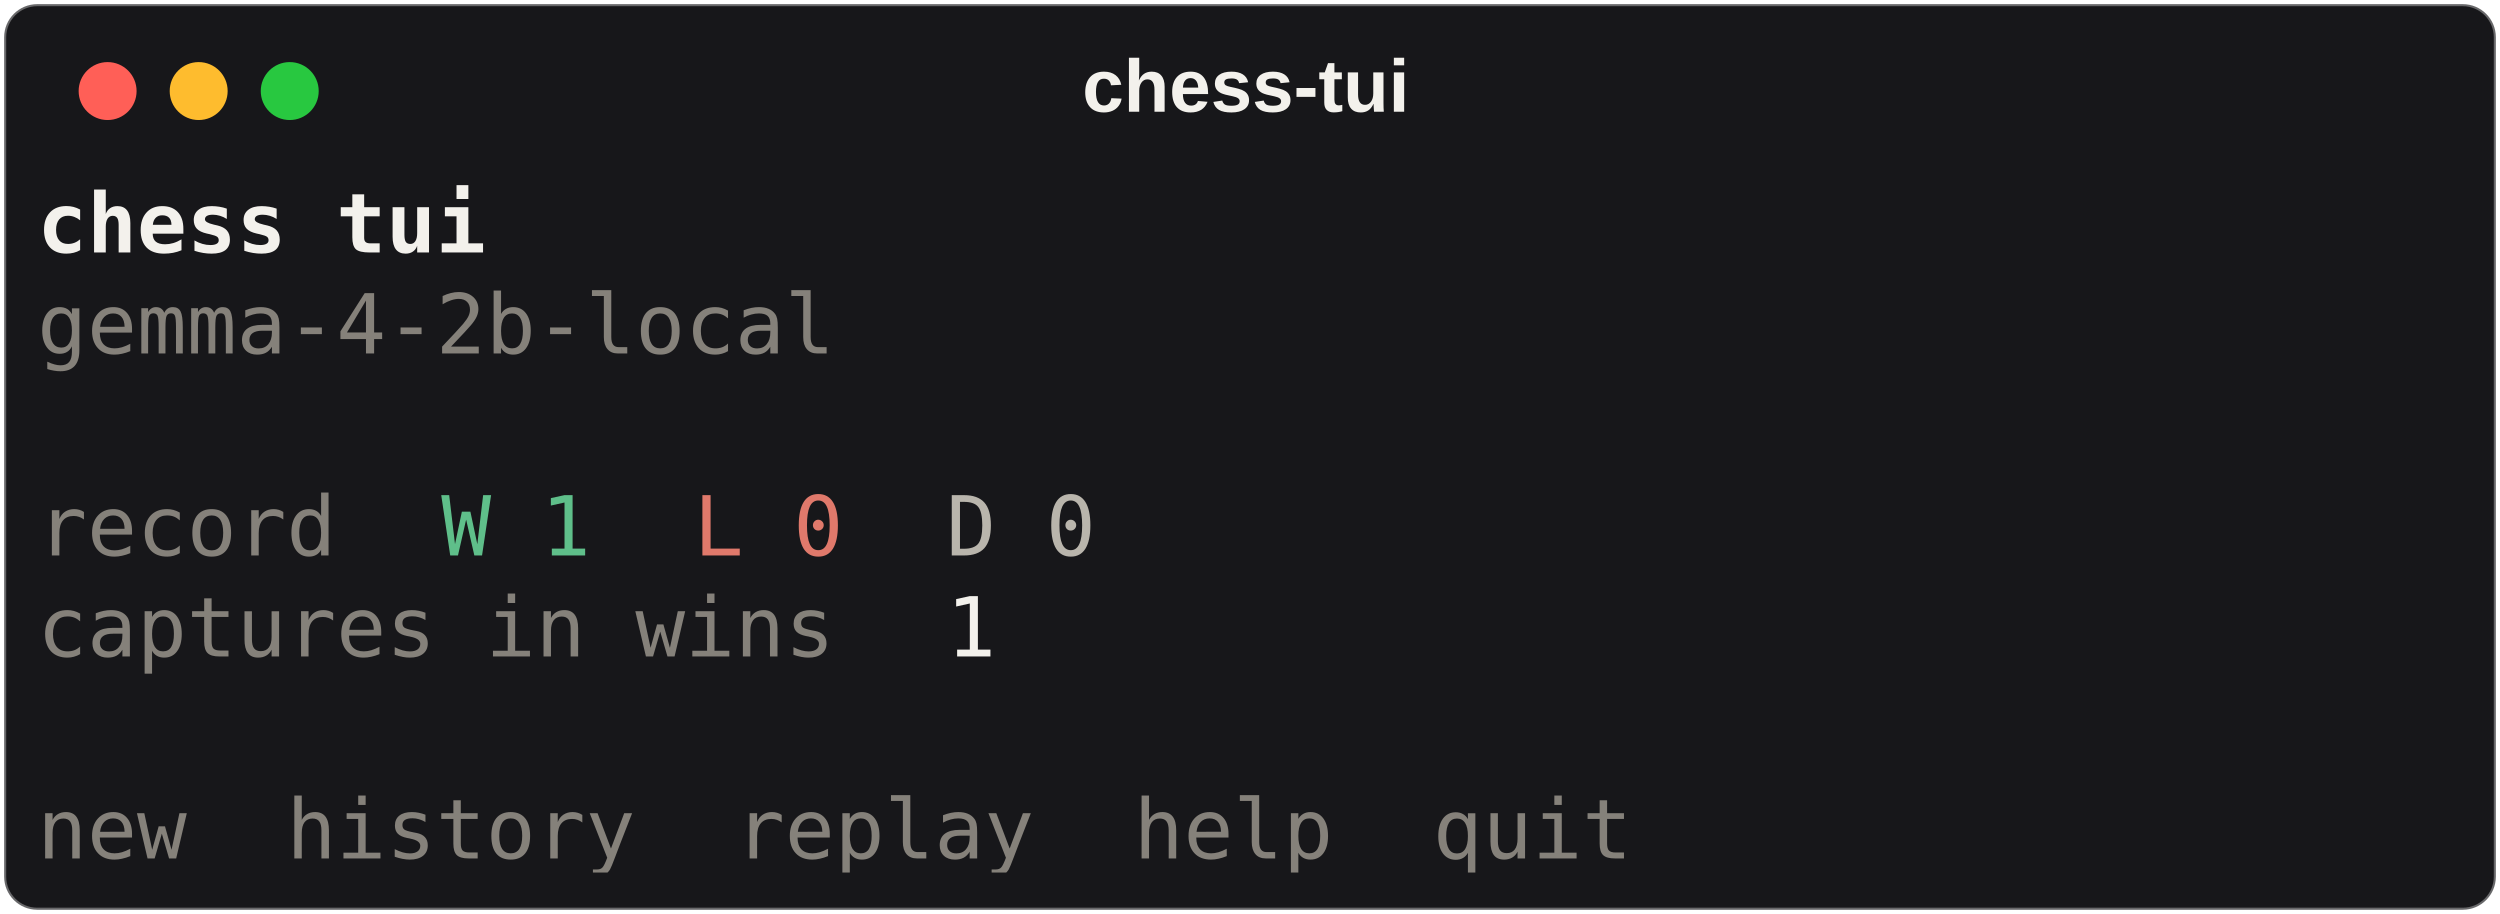
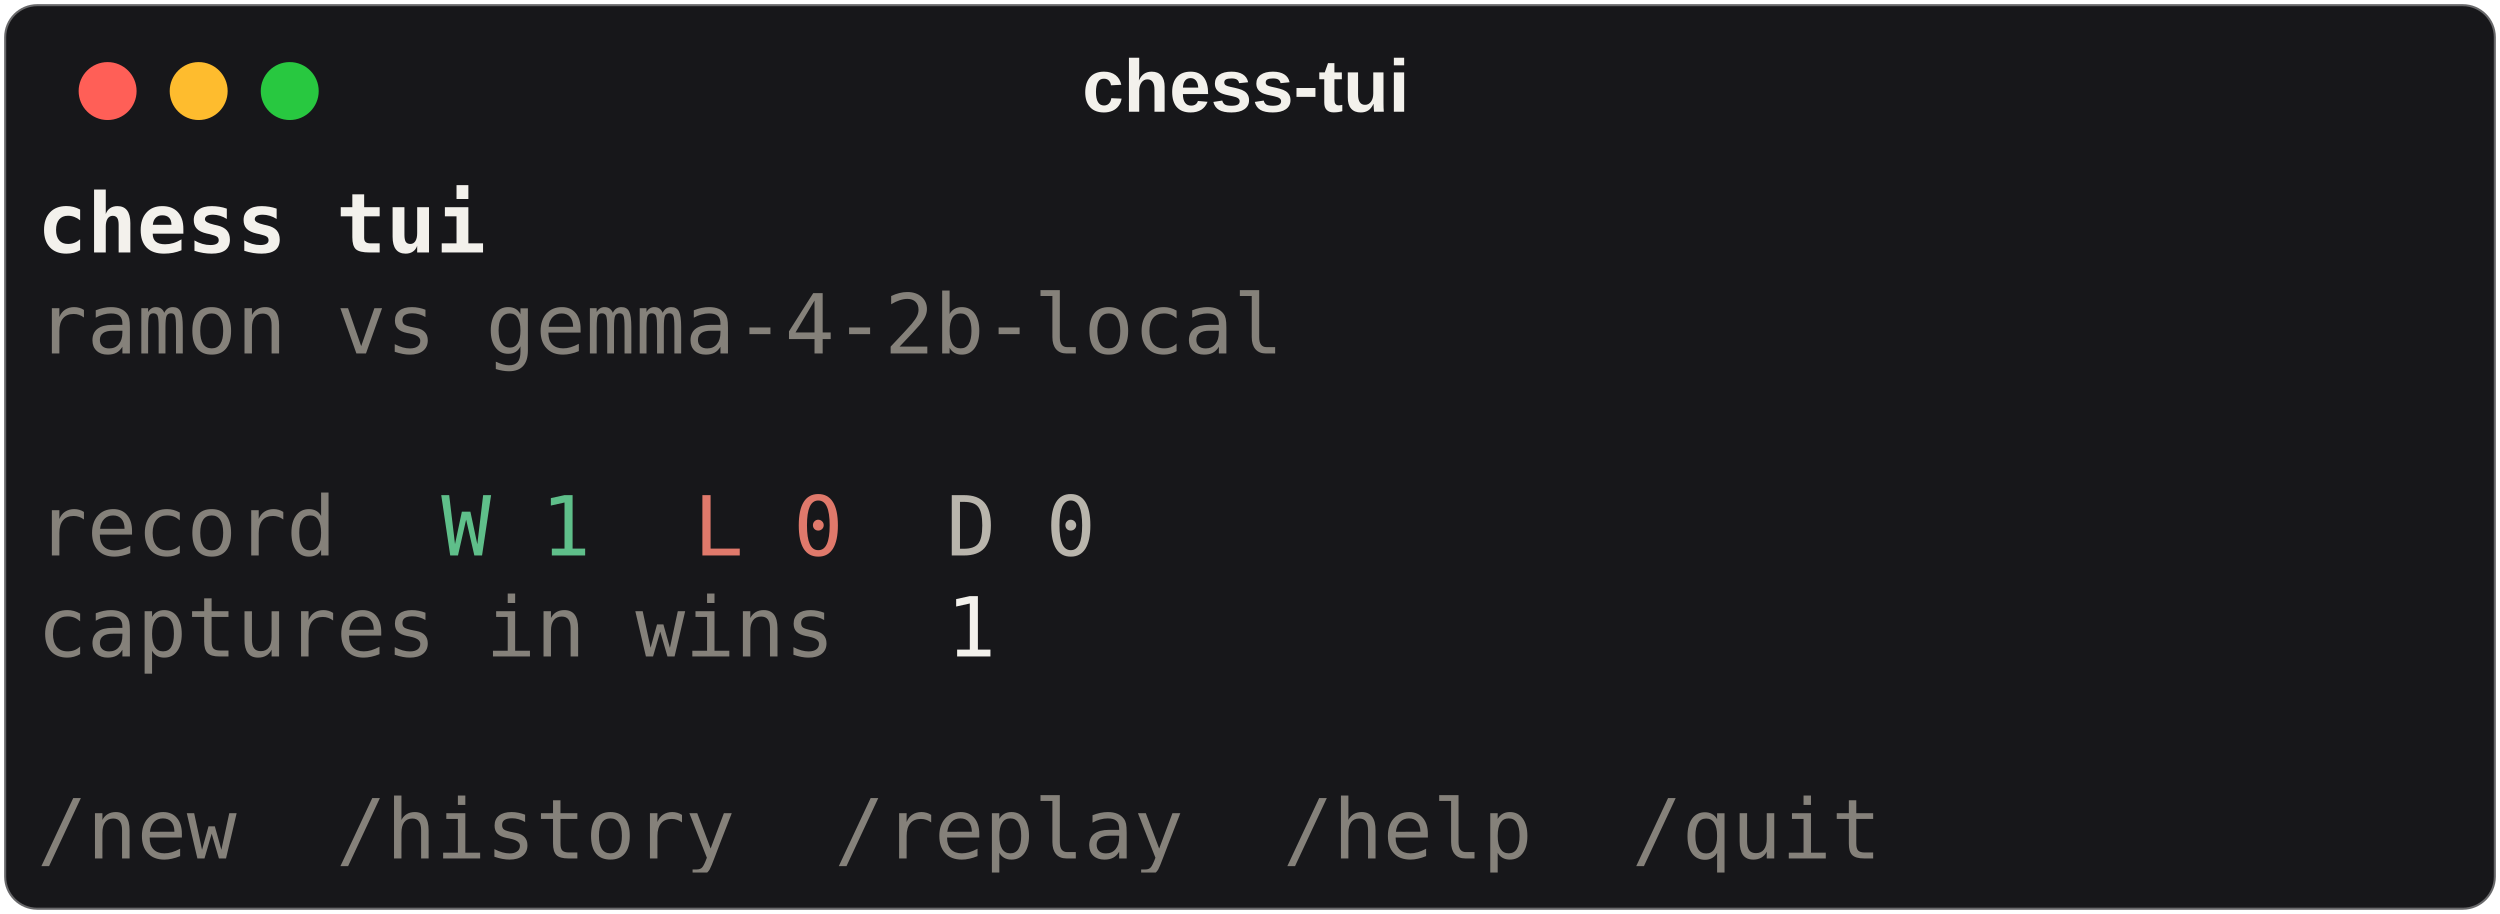
<svg xmlns="http://www.w3.org/2000/svg" class="rich-terminal" viewBox="0 0 604 220.8">
  <style>

    @font-face {
        font-family: "Fira Code";
        src: local("FiraCode-Regular"),
                url("https://cdnjs.cloudflare.com/ajax/libs/firacode/6.2.0/woff2/FiraCode-Regular.woff2") format("woff2"),
                url("https://cdnjs.cloudflare.com/ajax/libs/firacode/6.2.0/woff/FiraCode-Regular.woff") format("woff");
        font-style: normal;
        font-weight: 400;
    }
    @font-face {
        font-family: "Fira Code";
        src: local("FiraCode-Bold"),
                url("https://cdnjs.cloudflare.com/ajax/libs/firacode/6.2.0/woff2/FiraCode-Bold.woff2") format("woff2"),
                url("https://cdnjs.cloudflare.com/ajax/libs/firacode/6.2.0/woff/FiraCode-Bold.woff") format("woff");
        font-style: bold;
        font-weight: 700;
    }

-     .terminal-3356792087-matrix {
+     .terminal-1733728584-matrix {
        font-family: Fira Code, monospace;
        font-size: 20px;
        line-height: 24.4px;
        font-variant-east-asian: full-width;
    }

-     .terminal-3356792087-title {
+     .terminal-1733728584-title {
        font-size: 18px;
        font-weight: bold;
        font-family: arial;
    }

-     .terminal-3356792087-r1 { fill: #f3f1ec;font-weight: bold }
- .terminal-3356792087-r2 { fill: #f3f1ec }
- .terminal-3356792087-r3 { fill: #85817a }
- .terminal-3356792087-r4 { fill: #5fbf8a }
- .terminal-3356792087-r5 { fill: #e0796b }
- .terminal-3356792087-r6 { fill: #b9b5ac }
+     .terminal-1733728584-r1 { fill: #f3f1ec;font-weight: bold }
+ .terminal-1733728584-r2 { fill: #f3f1ec }
+ .terminal-1733728584-r3 { fill: #85817a }
+ .terminal-1733728584-r4 { fill: #5fbf8a }
+ .terminal-1733728584-r5 { fill: #e0796b }
+ .terminal-1733728584-r6 { fill: #b9b5ac }
    </style>
  <defs>
-     <clipPath id="terminal-3356792087-clip-terminal">
+     <clipPath id="terminal-1733728584-clip-terminal">
      <rect x="0" y="0" width="584.6" height="169.8" />
    </clipPath>
-     <clipPath id="terminal-3356792087-line-0">
+     <clipPath id="terminal-1733728584-line-0">
      <rect x="0" y="1.5" width="585.6" height="24.65" />
    </clipPath>
-     <clipPath id="terminal-3356792087-line-1">
+     <clipPath id="terminal-1733728584-line-1">
      <rect x="0" y="25.9" width="585.6" height="24.65" />
    </clipPath>
-     <clipPath id="terminal-3356792087-line-2">
+     <clipPath id="terminal-1733728584-line-2">
      <rect x="0" y="50.3" width="585.6" height="24.65" />
    </clipPath>
-     <clipPath id="terminal-3356792087-line-3">
+     <clipPath id="terminal-1733728584-line-3">
      <rect x="0" y="74.7" width="585.6" height="24.65" />
    </clipPath>
-     <clipPath id="terminal-3356792087-line-4">
+     <clipPath id="terminal-1733728584-line-4">
      <rect x="0" y="99.1" width="585.6" height="24.65" />
    </clipPath>
-     <clipPath id="terminal-3356792087-line-5">
+     <clipPath id="terminal-1733728584-line-5">
      <rect x="0" y="123.5" width="585.6" height="24.65" />
    </clipPath>
  </defs>
  <rect fill="#17171a" stroke="rgba(255,255,255,0.35)" stroke-width="1" x="1" y="1" width="602" height="218.8" rx="8" />
-   <text class="terminal-3356792087-title" fill="#f3f1ec" text-anchor="middle" x="301" y="27">chess-tui</text>
+   <text class="terminal-1733728584-title" fill="#f3f1ec" text-anchor="middle" x="301" y="27">chess-tui</text>
  <g transform="translate(26,22)">
    <circle cx="0" cy="0" r="7" fill="#ff5f57" />
    <circle cx="22" cy="0" r="7" fill="#febc2e" />
    <circle cx="44" cy="0" r="7" fill="#28c840" />
  </g>
-   <g transform="translate(9, 41)" clip-path="url(#terminal-3356792087-clip-terminal)">
-     <g class="terminal-3356792087-matrix">
-       <text class="terminal-3356792087-r1" x="0" y="20" textLength="109.8" clip-path="url(#terminal-3356792087-line-0)">chess tui</text>
-       <text class="terminal-3356792087-r2" x="585.6" y="20" textLength="12.2" clip-path="url(#terminal-3356792087-line-0)">
+   <g transform="translate(9, 41)" clip-path="url(#terminal-1733728584-clip-terminal)">
+     <g class="terminal-1733728584-matrix">
+       <text class="terminal-1733728584-r1" x="0" y="20" textLength="109.8" clip-path="url(#terminal-1733728584-line-0)">chess tui</text>
+       <text class="terminal-1733728584-r2" x="585.6" y="20" textLength="12.2" clip-path="url(#terminal-1733728584-line-0)">
</text>
-       <text class="terminal-3356792087-r3" x="0" y="44.4" textLength="195.2" clip-path="url(#terminal-3356792087-line-1)">gemma-4-2b-local</text>
-       <text class="terminal-3356792087-r2" x="585.6" y="44.4" textLength="12.2" clip-path="url(#terminal-3356792087-line-1)">
+       <text class="terminal-1733728584-r3" x="0" y="44.4" textLength="305" clip-path="url(#terminal-1733728584-line-1)">ramon vs gemma-4-2b-local</text>
+       <text class="terminal-1733728584-r2" x="585.6" y="44.4" textLength="12.2" clip-path="url(#terminal-1733728584-line-1)">
</text>
-       <text class="terminal-3356792087-r2" x="585.6" y="68.8" textLength="12.2" clip-path="url(#terminal-3356792087-line-2)">
+       <text class="terminal-1733728584-r2" x="585.6" y="68.8" textLength="12.2" clip-path="url(#terminal-1733728584-line-2)">
</text>
-       <text class="terminal-3356792087-r3" x="0" y="93.2" textLength="97.6" clip-path="url(#terminal-3356792087-line-3)">record  </text>
-       <text class="terminal-3356792087-r4" x="97.6" y="93.2" textLength="61" clip-path="url(#terminal-3356792087-line-3)">W 1  </text>
-       <text class="terminal-3356792087-r5" x="158.6" y="93.2" textLength="61" clip-path="url(#terminal-3356792087-line-3)">L 0  </text>
-       <text class="terminal-3356792087-r6" x="219.6" y="93.2" textLength="36.6" clip-path="url(#terminal-3356792087-line-3)">D 0</text>
-       <text class="terminal-3356792087-r2" x="585.6" y="93.2" textLength="12.2" clip-path="url(#terminal-3356792087-line-3)">
+       <text class="terminal-1733728584-r3" x="0" y="93.2" textLength="97.6" clip-path="url(#terminal-1733728584-line-3)">record  </text>
+       <text class="terminal-1733728584-r4" x="97.6" y="93.2" textLength="61" clip-path="url(#terminal-1733728584-line-3)">W 1  </text>
+       <text class="terminal-1733728584-r5" x="158.6" y="93.2" textLength="61" clip-path="url(#terminal-1733728584-line-3)">L 0  </text>
+       <text class="terminal-1733728584-r6" x="219.6" y="93.2" textLength="36.6" clip-path="url(#terminal-1733728584-line-3)">D 0</text>
+       <text class="terminal-1733728584-r2" x="585.6" y="93.2" textLength="12.2" clip-path="url(#terminal-1733728584-line-3)">
</text>
-       <text class="terminal-3356792087-r3" x="0" y="117.6" textLength="219.6" clip-path="url(#terminal-3356792087-line-4)">captures in wins  </text>
-       <text class="terminal-3356792087-r2" x="219.6" y="117.6" textLength="12.2" clip-path="url(#terminal-3356792087-line-4)">1</text>
-       <text class="terminal-3356792087-r2" x="585.6" y="117.6" textLength="12.2" clip-path="url(#terminal-3356792087-line-4)">
+       <text class="terminal-1733728584-r3" x="0" y="117.6" textLength="219.6" clip-path="url(#terminal-1733728584-line-4)">captures in wins  </text>
+       <text class="terminal-1733728584-r2" x="219.6" y="117.6" textLength="12.2" clip-path="url(#terminal-1733728584-line-4)">1</text>
+       <text class="terminal-1733728584-r2" x="585.6" y="117.6" textLength="12.2" clip-path="url(#terminal-1733728584-line-4)">
</text>
-       <text class="terminal-3356792087-r2" x="585.6" y="142" textLength="12.2" clip-path="url(#terminal-3356792087-line-5)">
+       <text class="terminal-1733728584-r2" x="585.6" y="142" textLength="12.2" clip-path="url(#terminal-1733728584-line-5)">
</text>
-       <text class="terminal-3356792087-r3" x="0" y="166.4" textLength="390.4" clip-path="url(#terminal-3356792087-line-6)">new  history  replay  help  quit</text>
-       <text class="terminal-3356792087-r2" x="585.6" y="166.4" textLength="12.2" clip-path="url(#terminal-3356792087-line-6)">
+       <text class="terminal-1733728584-r3" x="0" y="166.4" textLength="451.4" clip-path="url(#terminal-1733728584-line-6)">/new  /history  /replay  /help  /quit</text>
+       <text class="terminal-1733728584-r2" x="585.6" y="166.4" textLength="12.2" clip-path="url(#terminal-1733728584-line-6)">
</text>
    </g>
  </g>
</svg>
